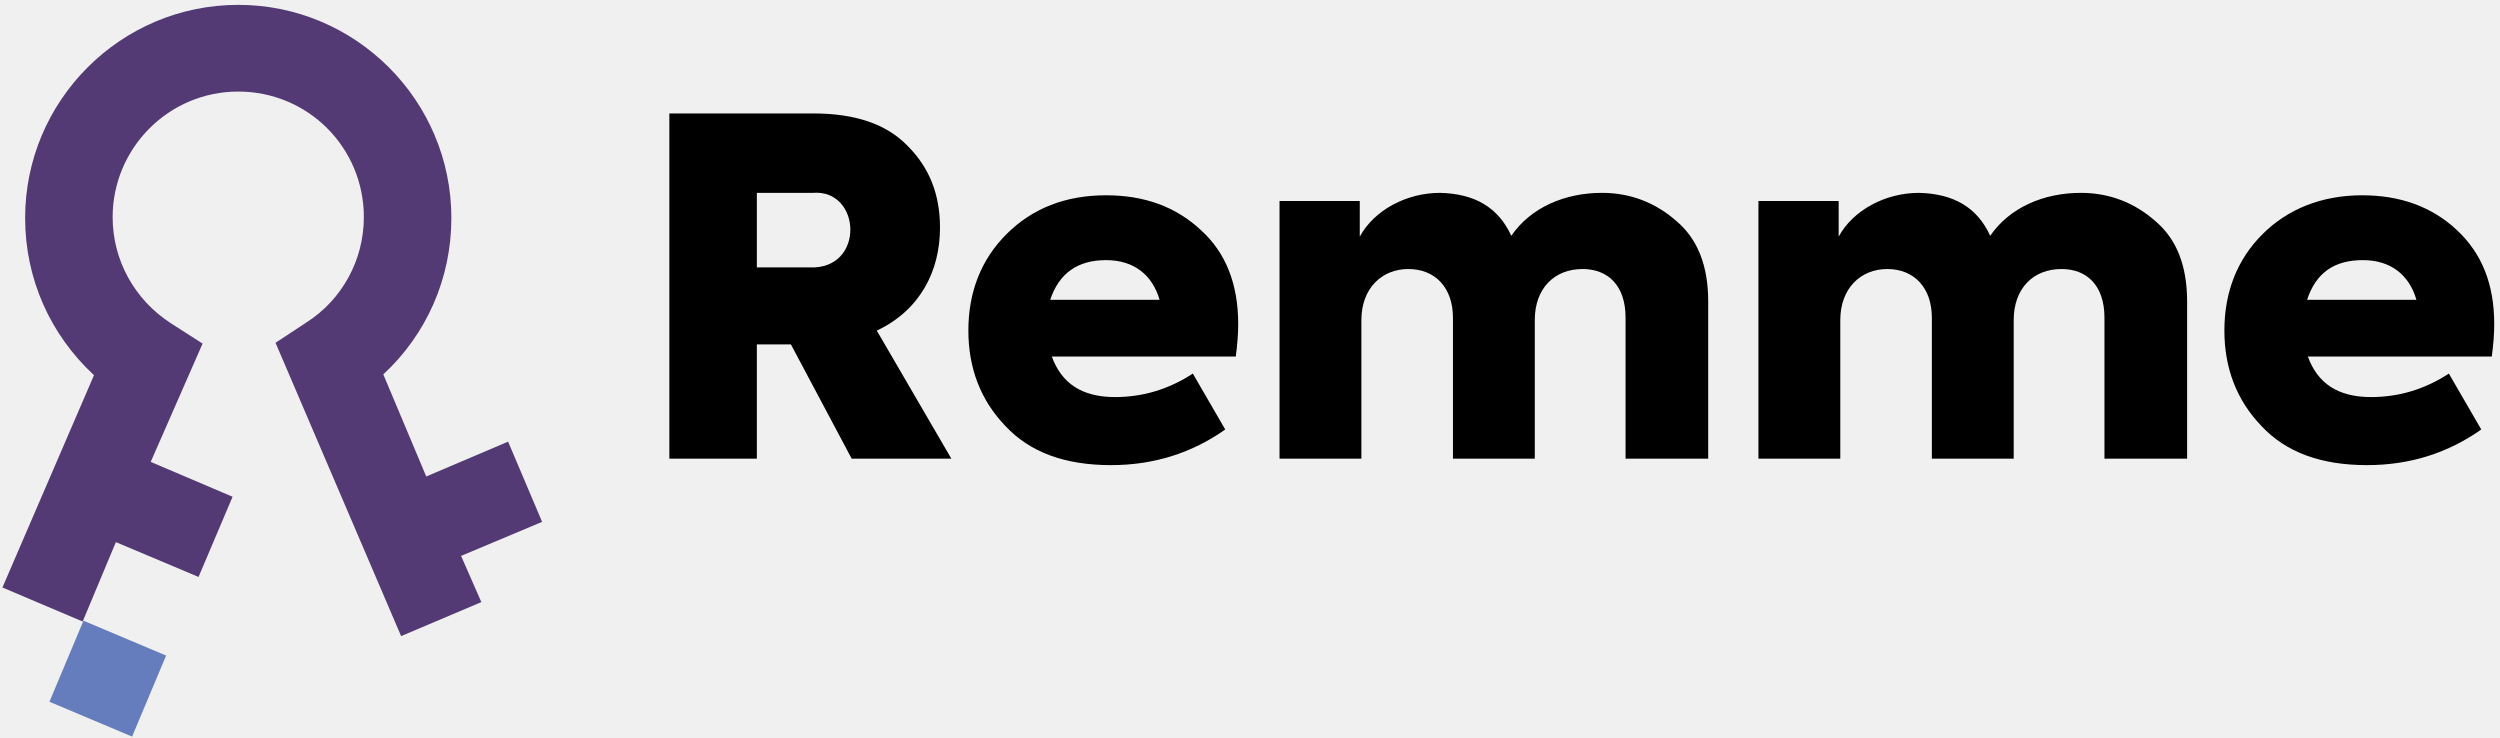
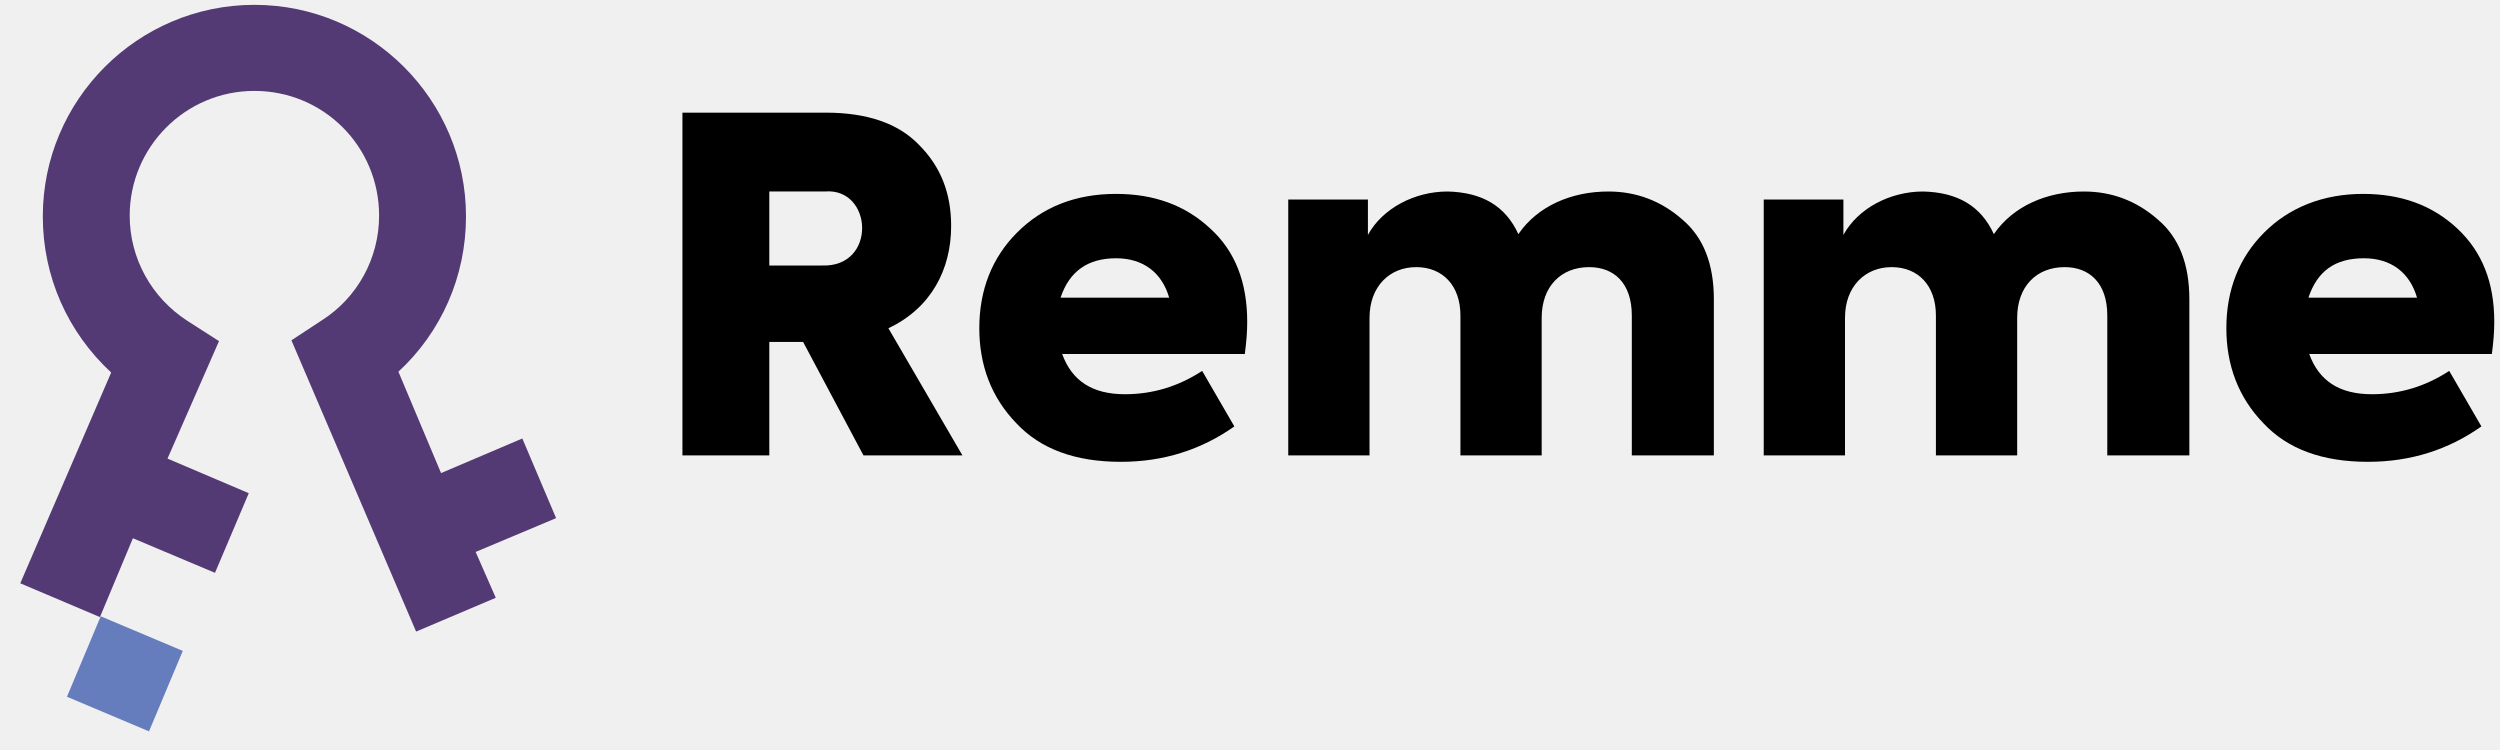
- <svg xmlns="http://www.w3.org/2000/svg" width="139" height="41" viewBox="0 0 139 41" fill="none">
-   <g clip-path="url(#clip0_888_81)">
-     <path d="M47.353 25.501L43.974 19.148H42.081V25.501H37.216V6.308H45.235C47.533 6.308 49.29 6.893 50.462 8.11C51.678 9.326 52.264 10.813 52.264 12.66C52.264 15.093 51.138 17.256 48.75 18.382L52.895 25.501H47.353ZM42.081 10.723V14.868H45.01C48.119 15.003 47.894 10.498 45.19 10.723H42.081Z" fill="black" />
-     <path d="M68.709 19.824H58.481C59.022 21.311 60.148 22.077 61.996 22.077C63.573 22.077 65.014 21.626 66.321 20.77L68.123 23.879C66.276 25.186 64.158 25.861 61.77 25.861C59.202 25.861 57.265 25.141 55.913 23.699C54.517 22.257 53.841 20.455 53.841 18.382C53.841 16.22 54.562 14.418 55.958 13.021C57.4 11.579 59.247 10.858 61.5 10.858C63.618 10.858 65.375 11.489 66.772 12.796C68.168 14.057 68.844 15.814 68.844 18.022C68.844 18.562 68.799 19.148 68.709 19.824ZM58.391 16.67H64.474C64.068 15.274 63.032 14.463 61.5 14.463C59.923 14.463 58.887 15.183 58.391 16.67Z" fill="black" />
-     <path fill-rule="evenodd" clip-rule="evenodd" d="M93.219 12.3C94.39 13.291 94.976 14.778 94.976 16.761V25.501H90.381V17.662C90.381 15.859 89.389 14.958 87.993 14.958C86.416 14.958 85.334 16.04 85.334 17.797V25.501H80.784V17.662C80.784 15.995 79.793 14.958 78.306 14.958C76.819 14.958 75.693 16.04 75.693 17.797V25.501H71.142V11.174H75.603V13.156C76.413 11.669 78.216 10.723 80.063 10.723C82 10.768 83.307 11.534 84.028 13.111C85.109 11.534 87.001 10.723 89.074 10.723C90.651 10.723 92.048 11.264 93.219 12.3Z" fill="black" />
-     <path fill-rule="evenodd" clip-rule="evenodd" d="M119.846 12.3C121.018 13.291 121.604 14.778 121.604 16.761V25.501H117.008V17.662C117.008 15.859 116.017 14.958 114.62 14.958C113.043 14.958 111.962 16.04 111.962 17.797V25.501H107.411V17.662C107.411 15.995 106.42 14.958 104.933 14.958C103.446 14.958 102.32 16.04 102.32 17.797V25.501H97.769V11.174H102.23V13.156C103.041 11.669 104.843 10.723 106.69 10.723C108.628 10.768 109.934 11.534 110.655 13.111C111.737 11.534 113.629 10.723 115.701 10.723C117.278 10.723 118.675 11.264 119.846 12.3Z" fill="black" />
-     <path d="M138.544 19.824H128.317C128.857 21.311 129.984 22.077 131.831 22.077C133.408 22.077 134.85 21.626 136.156 20.77L137.958 23.879C136.111 25.186 133.994 25.861 131.606 25.861C129.038 25.861 127.1 25.141 125.749 23.699C124.352 22.257 123.676 20.455 123.676 18.382C123.676 16.22 124.397 14.418 125.794 13.021C127.19 11.624 129.083 10.858 131.335 10.858C133.453 10.858 135.21 11.489 136.607 12.796C138.003 14.102 138.679 15.814 138.679 18.022C138.679 18.562 138.634 19.148 138.544 19.824ZM128.272 16.67H134.354C133.949 15.274 132.912 14.463 131.38 14.463C129.758 14.463 128.767 15.183 128.272 16.67Z" fill="black" />
-     <path fill-rule="evenodd" clip-rule="evenodd" d="M30.142 29.015L28.25 24.555L23.699 26.492L21.311 20.815C23.699 18.608 25.096 15.499 25.096 12.12C25.096 5.587 19.779 0.27 13.246 0.27C6.713 0.27 1.397 5.587 1.397 12.12C1.397 15.499 2.793 18.608 5.226 20.86L0.135 32.665L4.596 34.557L6.443 30.142L11.039 32.079L12.931 27.619L8.38 25.681L11.264 19.103L9.507 17.977C7.479 16.67 6.263 14.463 6.263 12.075C6.263 8.245 9.372 5.091 13.246 5.091C17.121 5.091 20.23 8.2 20.23 12.075C20.23 14.463 19.013 16.67 17.031 17.932L15.319 19.058L22.302 35.368L26.763 33.476L25.636 30.908L30.142 29.015Z" fill="#533A75" />
-     <path fill-rule="evenodd" clip-rule="evenodd" d="M7.344 40.955L2.749 39.017L4.641 34.512L9.236 36.449L7.344 40.955Z" fill="#657CBD" />
+ <svg xmlns="http://www.w3.org/2000/svg" width="140" height="42" viewBox="0 0 140 42" fill="none">
+   <mask id="mask0_33_30" style="mask-type:luminance" maskUnits="userSpaceOnUse" x="1" y="0" width="139" height="41">
+     <path d="M139.769 0H1V41H139.769V0Z" fill="white" />
+   </mask>
+   <g mask="url(#mask0_33_30)">
+     <path d="M48.353 25.501L44.974 19.148H43.081V25.501H38.216V6.308H46.235C48.533 6.308 50.29 6.893 51.462 8.11C52.678 9.326 53.264 10.813 53.264 12.66C53.264 15.093 52.138 17.256 49.75 18.382L53.895 25.501H48.353ZM43.081 10.723V14.868H46.01C49.119 15.003 48.894 10.498 46.19 10.723H43.081Z" fill="black" />
+     <path d="M69.709 19.824H59.481C60.022 21.311 61.148 22.077 62.996 22.077C64.573 22.077 66.014 21.627 67.321 20.77L69.123 23.879C67.276 25.186 65.158 25.862 62.77 25.862C60.202 25.862 58.265 25.141 56.913 23.699C55.517 22.257 54.841 20.455 54.841 18.383C54.841 16.22 55.562 14.418 56.958 13.021C58.4 11.579 60.247 10.858 62.5 10.858C64.618 10.858 66.375 11.489 67.772 12.796C69.168 14.057 69.844 15.814 69.844 18.022C69.844 18.563 69.799 19.148 69.709 19.824ZM59.391 16.67H65.474C65.068 15.274 64.032 14.463 62.5 14.463C60.923 14.463 59.887 15.184 59.391 16.67Z" fill="black" />
+     <path fill-rule="evenodd" clip-rule="evenodd" d="M94.219 12.301C95.39 13.292 95.976 14.779 95.976 16.761V25.502H91.381V17.662C91.381 15.86 90.389 14.959 88.993 14.959C87.416 14.959 86.334 16.04 86.334 17.797V25.502H81.784V17.662C81.784 15.995 80.793 14.959 79.306 14.959C77.819 14.959 76.693 16.04 76.693 17.797V25.502H72.142V11.174H76.603V13.157C77.413 11.67 79.216 10.724 81.063 10.724C83 10.769 84.307 11.535 85.028 13.112C86.109 11.535 88.001 10.724 90.074 10.724C91.651 10.724 93.048 11.264 94.219 12.301Z" fill="black" />
+     <path fill-rule="evenodd" clip-rule="evenodd" d="M120.846 12.301C122.018 13.292 122.604 14.779 122.604 16.761V25.502H118.008V17.662C118.008 15.86 117.017 14.959 115.62 14.959C114.043 14.959 112.962 16.04 112.962 17.797V25.502H108.411V17.662C108.411 15.995 107.42 14.959 105.933 14.959C104.446 14.959 103.32 16.04 103.32 17.797V25.502H98.769V11.174H103.23V13.157C104.041 11.67 105.843 10.724 107.69 10.724C109.628 10.769 110.934 11.535 111.655 13.112C112.737 11.535 114.629 10.724 116.701 10.724C118.278 10.724 119.675 11.264 120.846 12.301Z" fill="black" />
+     <path d="M139.544 19.824H129.317C129.857 21.311 130.984 22.077 132.831 22.077C134.408 22.077 135.85 21.627 137.156 20.77L138.958 23.879C137.111 25.186 134.994 25.862 132.606 25.862C130.038 25.862 128.1 25.141 126.749 23.699C125.352 22.257 124.676 20.455 124.676 18.383C124.676 16.22 125.397 14.418 126.794 13.021C128.19 11.624 130.083 10.858 132.335 10.858C134.453 10.858 136.21 11.489 137.607 12.796C139.003 14.102 139.679 15.814 139.679 18.022C139.679 18.563 139.634 19.148 139.544 19.824ZM129.272 16.67H135.354C134.949 15.274 133.912 14.463 132.38 14.463C130.758 14.463 129.767 15.184 129.272 16.67Z" fill="black" />
+     <path fill-rule="evenodd" clip-rule="evenodd" d="M31.142 29.015L29.25 24.555L24.699 26.492L22.311 20.816C24.699 18.608 26.096 15.499 26.096 12.12C26.096 5.587 20.779 0.271 14.246 0.271C7.713 0.271 2.397 5.587 2.397 12.12C2.397 15.499 3.793 18.608 6.226 20.861L1.135 32.665L5.596 34.557L7.443 30.142L12.039 32.079L13.931 27.619L9.38 25.681L12.264 19.103L10.507 17.977C8.479 16.671 7.263 14.463 7.263 12.075C7.263 8.245 10.371 5.091 14.246 5.091C18.121 5.091 21.23 8.2 21.23 12.075C21.23 14.463 20.013 16.671 18.031 17.932L16.319 19.058L23.302 35.368L27.763 33.476L26.636 30.908L31.142 29.015Z" fill="#533A75" />
+     <path fill-rule="evenodd" clip-rule="evenodd" d="M8.344 40.956L3.749 39.018L5.641 34.513L10.236 36.45L8.344 40.956Z" fill="#657CBD" />
  </g>
-   <defs>
-     <clipPath id="clip0_888_81">
-       <rect width="138.769" height="41" fill="white" />
-     </clipPath>
-   </defs>
</svg>
